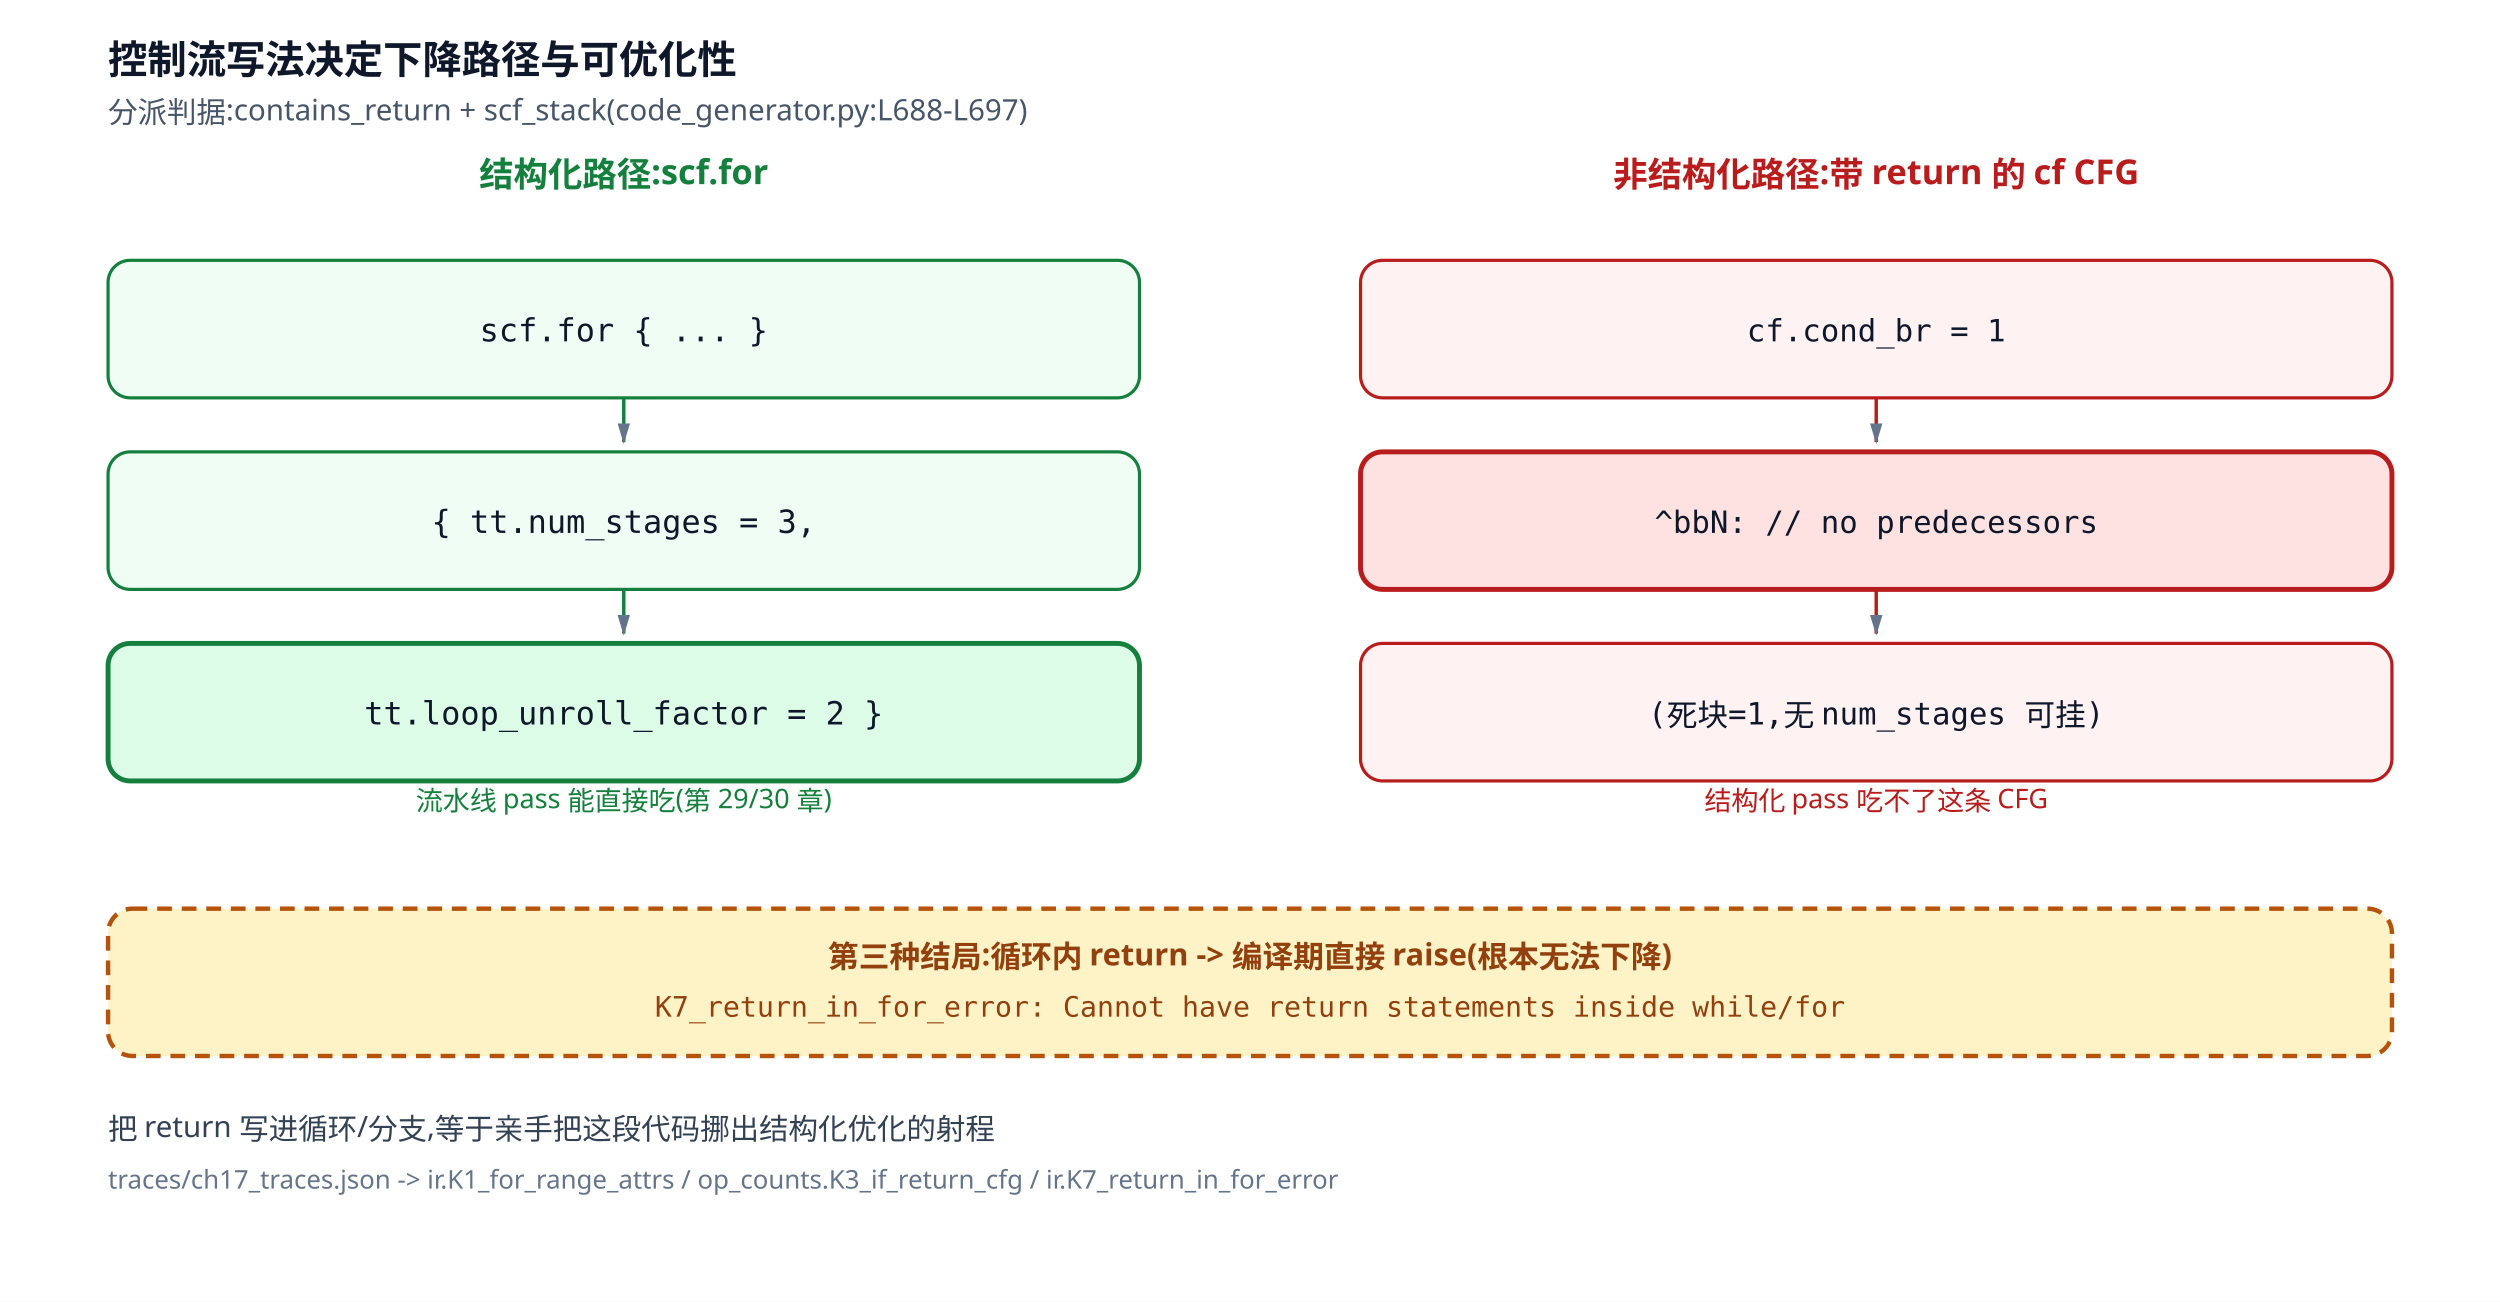
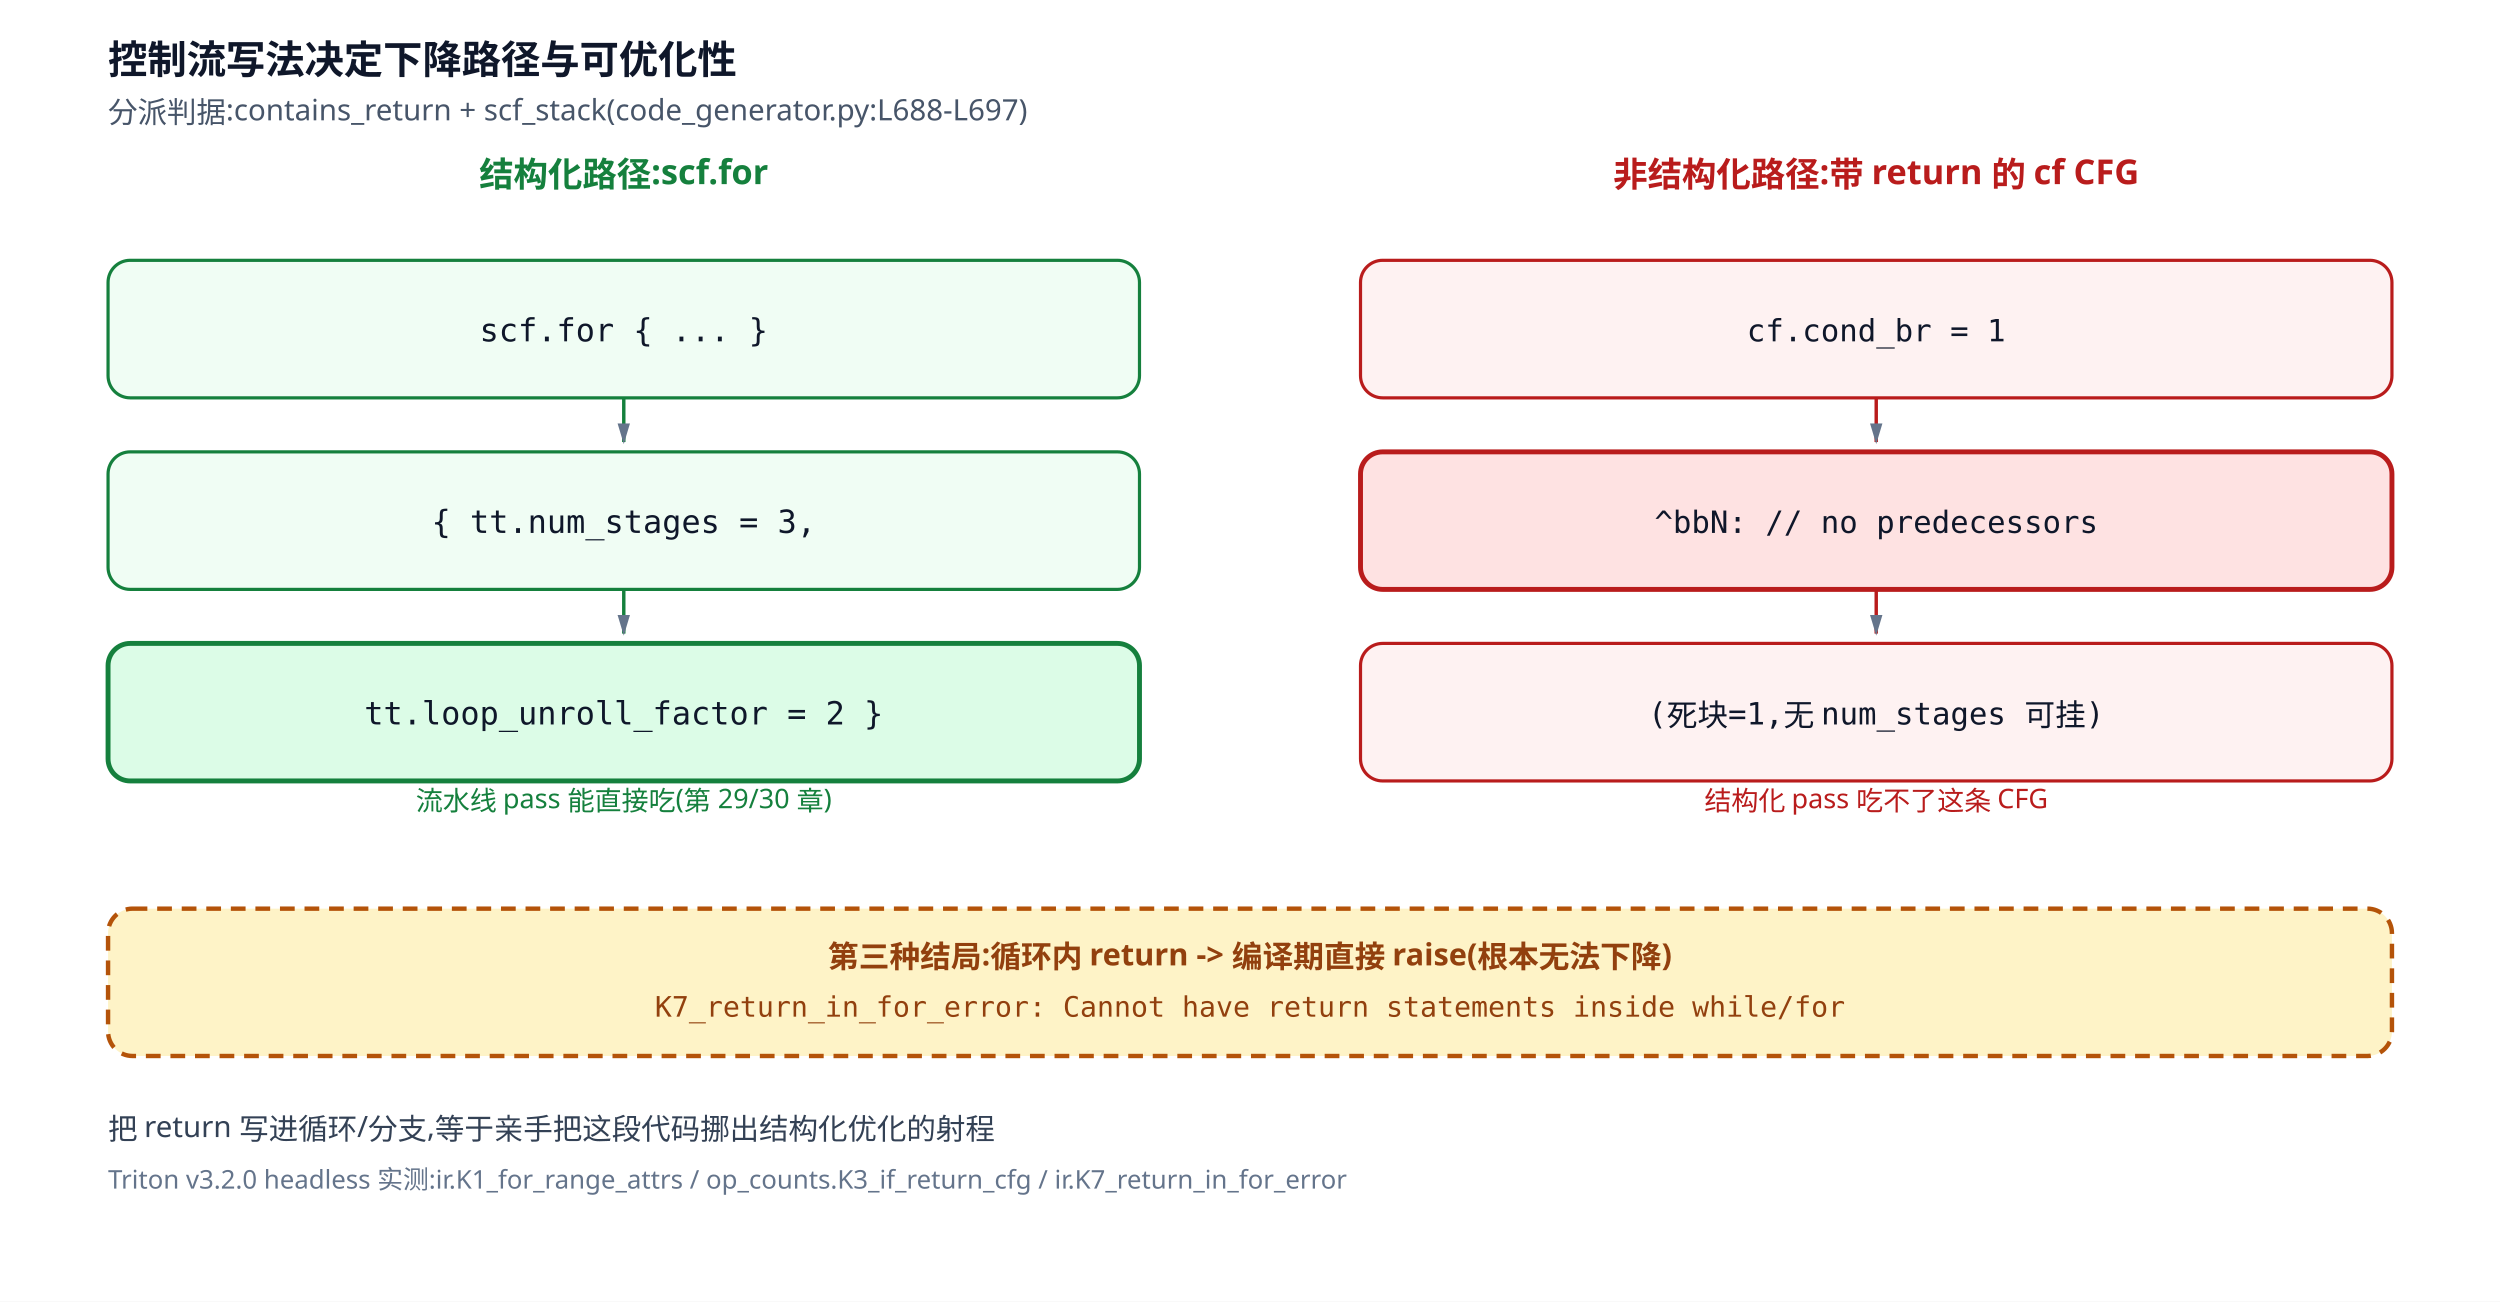
<svg xmlns="http://www.w3.org/2000/svg" viewBox="0 0 1018 530">
  <defs>
    <marker id="a" viewBox="0 0 10 6" refX="9" refY="3" markerWidth="6" markerHeight="4" orient="auto">
      <path d="M0,0 L10,3 L0,6 Z" fill="#64748b" />
    </marker>
  </defs>
  <rect width="1018" height="530" fill="white" />
  <text x="44" y="30" font-family="sans-serif" font-size="16" font-weight="bold" fill="#0f172a">控制流写法决定下降路径与可优化性</text>
  <text x="44" y="50" font-family="sans-serif" font-size="12" fill="#475569">分派判据:contains_return + scf_stack(code_generator.py:L688-L697)</text>
  <text x="254.0" y="76" text-anchor="middle" font-family="sans-serif" font-size="14" font-weight="bold" fill="#15803d">结构化路径:scf.for</text>
  <text x="764.0" y="76" text-anchor="middle" font-family="sans-serif" font-size="14" font-weight="bold" fill="#b91c1c">非结构化路径:带 return 的 cf CFG</text>
  <rect x="44" y="106" width="420" height="56" rx="9" fill="#f0fdf4" stroke="#15803d" stroke-width="1.3" />
  <text x="254.0" y="139.0" text-anchor="middle" font-family="monospace" font-size="13" fill="#0f172a">scf.for { ... }</text>
  <rect x="554" y="106" width="420" height="56" rx="9" fill="#fef2f2" stroke="#b91c1c" stroke-width="1.3" />
  <text x="764.0" y="139.0" text-anchor="middle" font-family="monospace" font-size="12.5" fill="#0f172a">cf.cond_br = 1</text>
  <line x1="254.0" y1="162" x2="254.0" y2="180" stroke="#15803d" stroke-width="1.4" marker-end="url(#a)" />
  <line x1="764.0" y1="162" x2="764.0" y2="180" stroke="#b91c1c" stroke-width="1.4" marker-end="url(#a)" />
  <rect x="44" y="184" width="420" height="56" rx="9" fill="#f0fdf4" stroke="#15803d" stroke-width="1.3" />
  <text x="254.0" y="217.0" text-anchor="middle" font-family="monospace" font-size="13" fill="#0f172a">{ tt.num_stages = 3,</text>
  <rect x="554" y="184" width="420" height="56" rx="9" fill="#fee2e2" stroke="#b91c1c" stroke-width="2" />
  <text x="764.0" y="217.0" text-anchor="middle" font-family="monospace" font-size="12.5" fill="#0f172a">^bbN: // no predecessors</text>
  <line x1="254.0" y1="240" x2="254.0" y2="258" stroke="#15803d" stroke-width="1.4" marker-end="url(#a)" />
  <line x1="764.0" y1="240" x2="764.0" y2="258" stroke="#b91c1c" stroke-width="1.4" marker-end="url(#a)" />
  <rect x="44" y="262" width="420" height="56" rx="9" fill="#dcfce7" stroke="#15803d" stroke-width="2" />
  <text x="254.0" y="295.0" text-anchor="middle" font-family="monospace" font-size="13" fill="#0f172a">  tt.loop_unroll_factor = 2 }</text>
  <rect x="554" y="262" width="420" height="56" rx="9" fill="#fef2f2" stroke="#b91c1c" stroke-width="1.3" />
  <text x="764.0" y="295.0" text-anchor="middle" font-family="monospace" font-size="12.5" fill="#0f172a">(死块=1,无 num_stages 可挂)</text>
  <text x="254.0" y="330" text-anchor="middle" font-family="sans-serif" font-size="11" fill="#15803d">流水线 pass 能直接吃(第 29/30 章)</text>
  <text x="764.0" y="330" text-anchor="middle" font-family="sans-serif" font-size="11" fill="#b91c1c">结构化 pass 吃不了这条 CFG</text>
  <rect x="44" y="370" width="930" height="60" rx="10" fill="#fef3c7" stroke="#b45309" stroke-width="1.8" stroke-dasharray="6,4" />
  <text x="509.0" y="394" text-anchor="middle" font-family="sans-serif" font-size="12.5" font-weight="bold" fill="#92400e">第三种结局:循环内 return -&gt; 编译期直接 raise(根本无法下降)</text>
  <text x="509.0" y="414" text-anchor="middle" font-family="monospace" font-size="11.5" fill="#92400e">K7_return_in_for_error: Cannot have return statements inside while/for</text>
  <text x="44" y="464" font-family="sans-serif" font-size="12" fill="#334155">把 return 写进循环/分支,等于亲手把这段代码挪出结构化优化的射程</text>
-   <text x="44" y="484" font-family="sans-serif" font-size="10.5" fill="#64748b">traces/ch17_traces.json -&gt; ir.K1_for_range_attrs / op_counts.K3_if_return_cfg / ir.K7_return_in_for_error</text>
+   <text x="44" y="484" font-family="sans-serif" font-size="10.5" fill="#64748b">Triton v3.2.0 headless 实测:ir.K1_for_range_attrs / op_counts.K3_if_return_cfg / ir.K7_return_in_for_error</text>
</svg>
